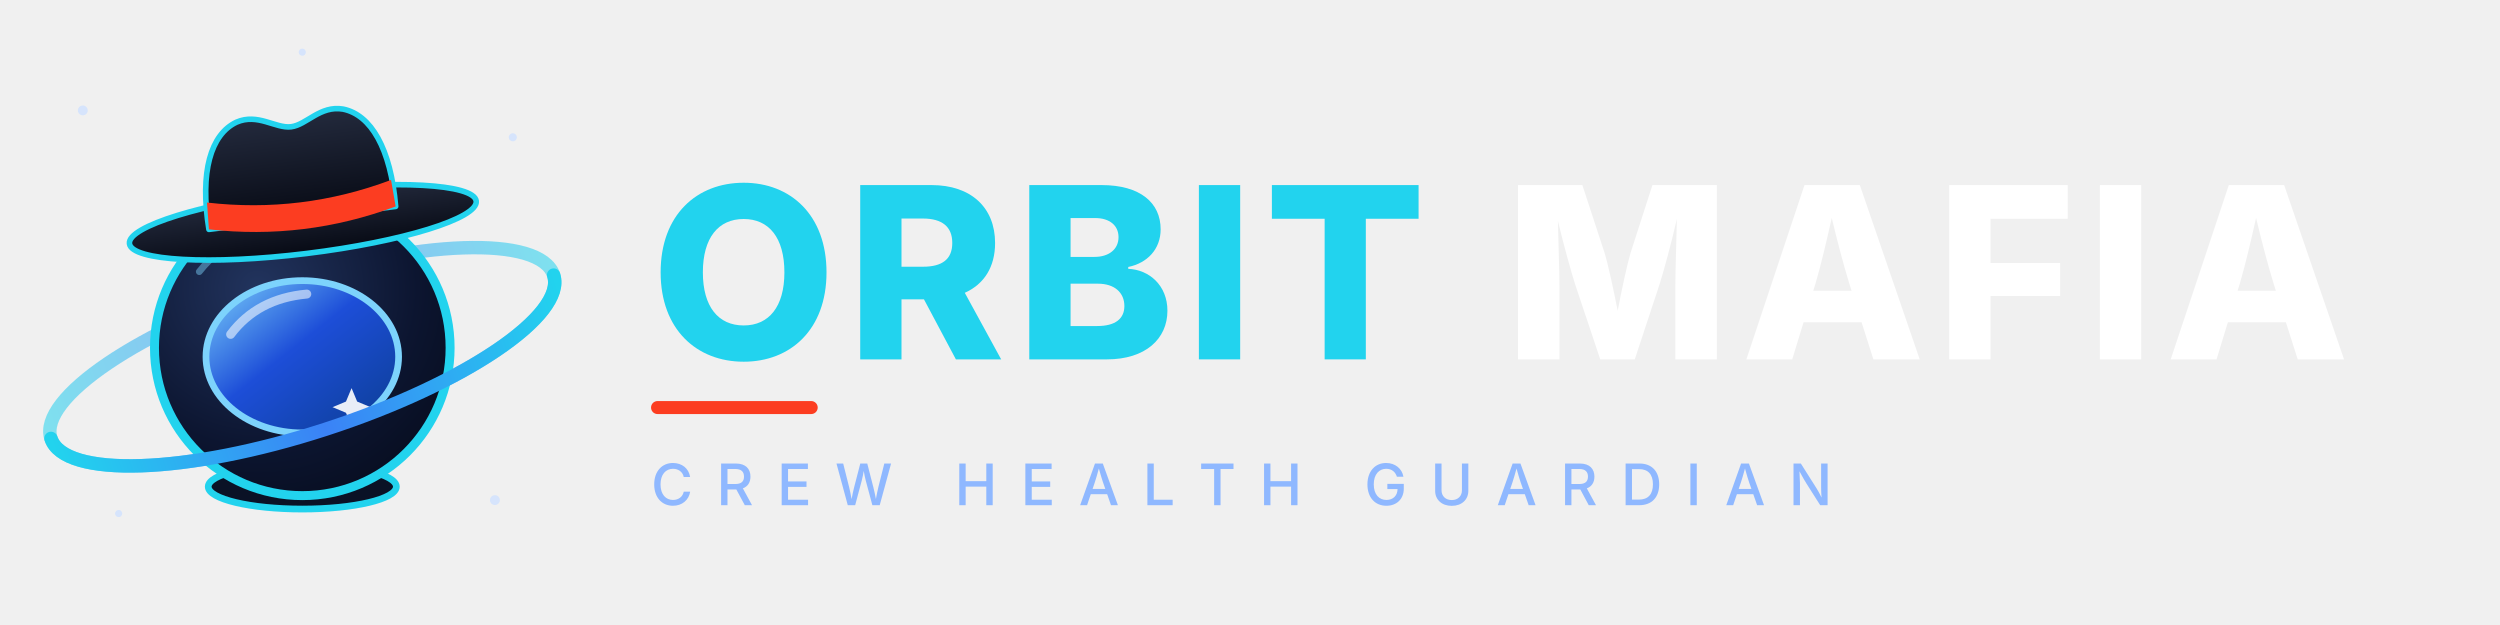
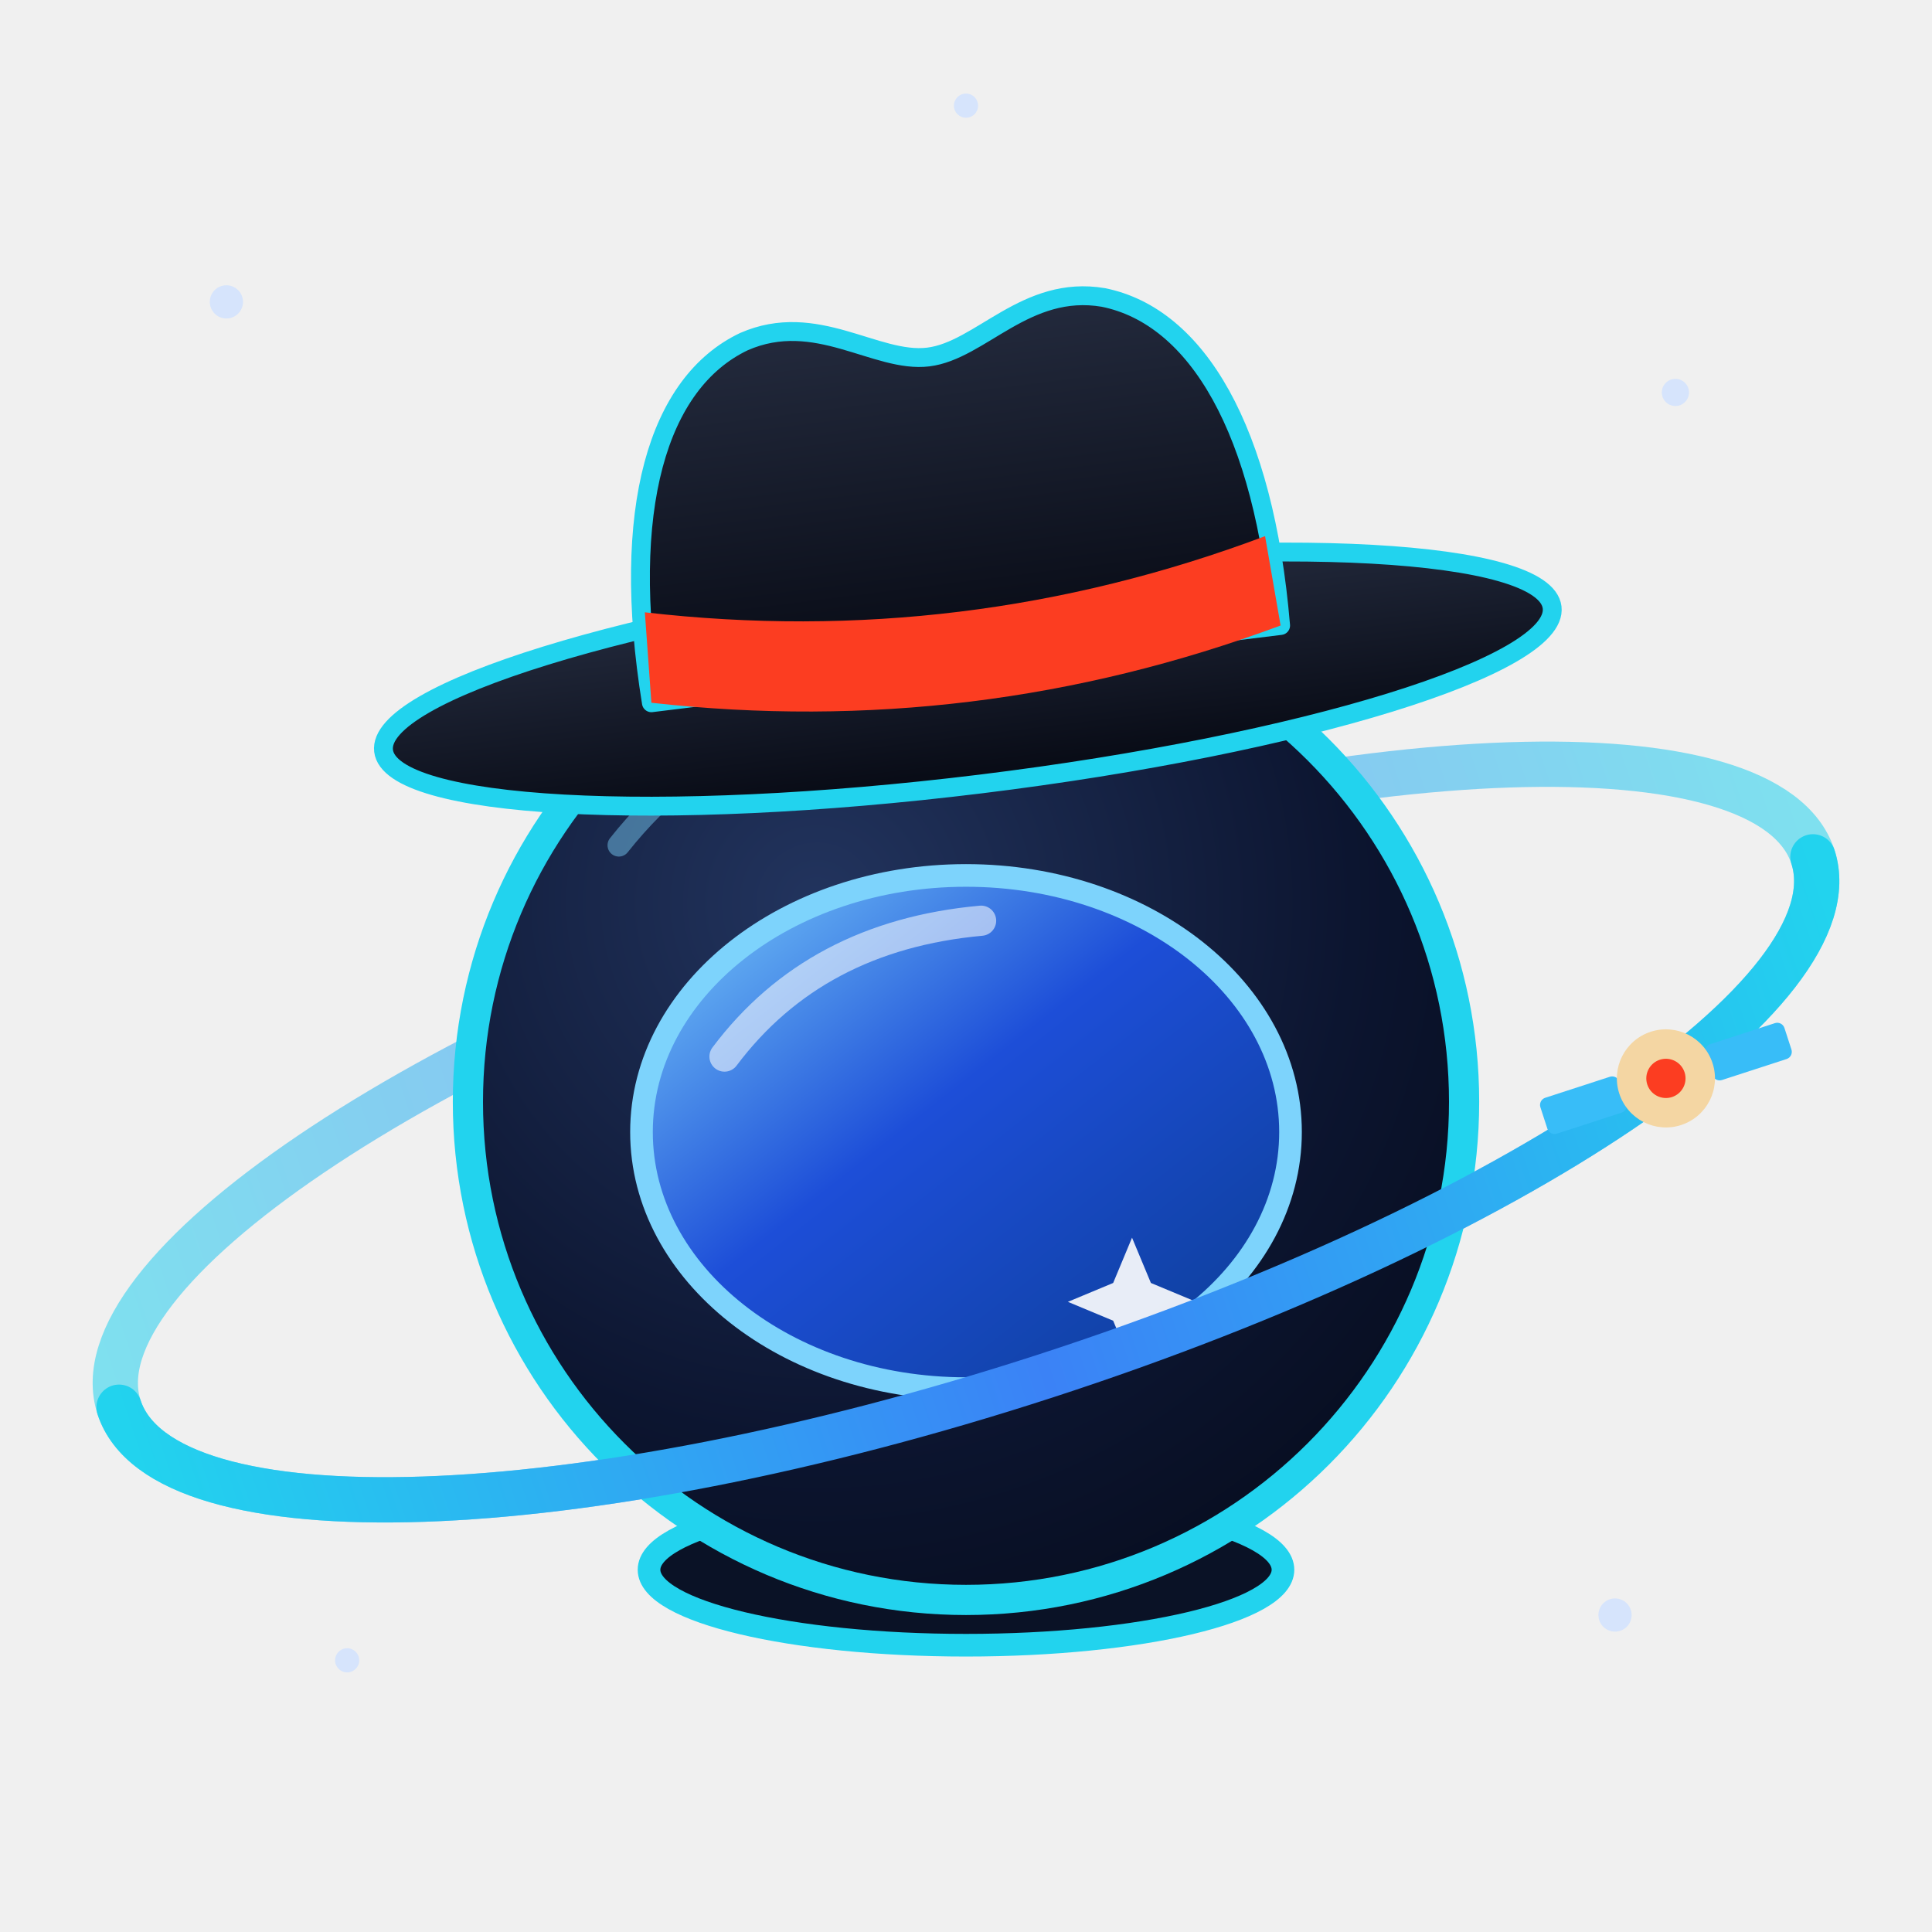
- <svg xmlns="http://www.w3.org/2000/svg" viewBox="0 0 960 240" width="960" height="240" role="img" aria-label="Orbit Mafia logo">
+ <svg xmlns="http://www.w3.org/2000/svg" viewBox="0 0 256 256" width="256" height="256" role="img" aria-label="Orbit Mafia mark">
  <defs>
    <linearGradient id="ring" x1="0" y1="0" x2="1" y2="0">
      <stop offset="0" stop-color="#22d3ee" />
      <stop offset=".5" stop-color="#3b82f6" />
      <stop offset="1" stop-color="#22d3ee" />
    </linearGradient>
    <radialGradient id="helm" cx=".35" cy=".3" r=".9">
      <stop offset="0" stop-color="#22345e" />
      <stop offset=".6" stop-color="#0c1530" />
      <stop offset="1" stop-color="#050a18" />
    </radialGradient>
    <linearGradient id="visor" x1="0" y1="0" x2="1" y2="1">
      <stop offset="0" stop-color="#7dd3fc" />
      <stop offset=".45" stop-color="#1d4ed8" />
      <stop offset="1" stop-color="#0B3D91" />
    </linearGradient>
    <linearGradient id="hat" x1="0" y1="0" x2="0" y2="1">
      <stop offset="0" stop-color="#232a3d" />
      <stop offset="1" stop-color="#070a14" />
    </linearGradient>
    <clipPath id="backHalf">
      <rect x="-20" y="-40" width="300" height="190" />
    </clipPath>
    <clipPath id="frontHalf">
      <rect x="-20" y="150" width="300" height="140" />
    </clipPath>
  </defs>
-   <g transform="translate(6 8) scale(0.86)">
-     <g id="mark">
-       <circle cx="30" cy="40" r="2.2" fill="#cfe1ff" opacity=".8">
-         <animate attributeName="opacity" values=".25;1;.25" dur="2.6s" repeatCount="indefinite" />
-       </circle>
-       <circle cx="222" cy="52" r="1.8" fill="#cfe1ff" opacity=".8">
-         <animate attributeName="opacity" values=".25;1;.25" dur="3.4s" repeatCount="indefinite" />
-       </circle>
-       <circle cx="46" cy="220" r="1.6" fill="#cfe1ff" opacity=".8">
-         <animate attributeName="opacity" values=".25;1;.25" dur="4.1s" repeatCount="indefinite" />
-       </circle>
-       <circle cx="214" cy="214" r="2.2" fill="#cfe1ff" opacity=".8">
-         <animate attributeName="opacity" values=".25;1;.25" dur="3.0s" repeatCount="indefinite" />
-       </circle>
-       <circle cx="128" cy="14" r="1.6" fill="#cfe1ff" opacity=".8">
-         <animate attributeName="opacity" values=".25;1;.25" dur="3.7s" repeatCount="indefinite" />
-       </circle>
-       <g transform="rotate(-18 128 150)">
-         <path d="M10 150 A118 34 0 1 1 246 150 A118 34 0 1 1 10 150" fill="none" stroke="url(#ring)" stroke-width="6" stroke-linecap="round" opacity=".55" />
-         <g clip-path="url(#backHalf)">
-           <g>
-             <g>
-               <rect x="-17" y="-2.5" width="11" height="5" rx="1" fill="#38bdf8" />
-               <rect x="6" y="-2.5" width="11" height="5" rx="1" fill="#38bdf8" />
-               <circle r="6.5" fill="#F4D6A3" />
-               <circle r="2.6" fill="#FC3D21" />
-             </g>
-             <animateMotion dur="9s" repeatCount="indefinite" begin="-0.00s" path="M10 150 A118 34 0 1 1 246 150 A118 34 0 1 1 10 150" rotate="0" />
-           </g>
-         </g>
-       </g>
-       <ellipse cx="128" cy="208" rx="42" ry="10" fill="#0a1226" stroke="#22d3ee" stroke-width="3" />
-       <circle cx="128" cy="146" r="66" fill="url(#helm)" stroke="#22d3ee" stroke-width="4" />
-       <path d="M82 112 A58 58 0 0 1 128 90" fill="none" stroke="#7dd3fc" stroke-width="3" stroke-linecap="round" opacity=".45" />
-       <ellipse cx="128" cy="150" rx="43" ry="34" fill="url(#visor)" stroke="#7dd3fc" stroke-width="3" />
-       <path d="M96 140 Q108 124 130 122" fill="none" stroke="#fff" stroke-width="4" stroke-linecap="round" opacity=".55" />
-       <path d="M150 164 l2.5 6 l6 2.5 l-6 2.5 l-2.5 6 l-2.5 -6 l-6 -2.5 l6 -2.5 z" fill="#fff" opacity=".9" />
-       <g transform="rotate(-7 128 88)">
-         <ellipse cx="128" cy="90" rx="78" ry="14" fill="url(#hat)" stroke="#22d3ee" stroke-width="2.5" />
-         <path d="M86 88 C85 62 92 46 104 42 C114 39 121 47 128 47 C135 47 142 39 152 42 C164 46 171 62 170 88 Z" fill="url(#hat)" stroke="#22d3ee" stroke-width="2.5" stroke-linejoin="round" />
-         <path d="M86.6 76 Q128 86 169.4 76 L170 88 Q128 98 86 88 Z" fill="#FC3D21" />
-       </g>
-       <g transform="rotate(-18 128 150)">
-         <path d="M10 150 A118 34 0 0 0 246 150" fill="none" stroke="url(#ring)" stroke-width="6" stroke-linecap="round" />
-         <g clip-path="url(#frontHalf)">
-           <g>
-             <g>
-               <rect x="-17" y="-2.5" width="11" height="5" rx="1" fill="#38bdf8" />
-               <rect x="6" y="-2.5" width="11" height="5" rx="1" fill="#38bdf8" />
-               <circle r="6.5" fill="#F4D6A3" />
-               <circle r="2.6" fill="#FC3D21" />
-             </g>
-             <animateMotion dur="9s" repeatCount="indefinite" begin="-0.00s" path="M10 150 A118 34 0 1 1 246 150 A118 34 0 1 1 10 150" rotate="0" />
-           </g>
+   <g id="mark">
+     <circle cx="30" cy="40" r="2.2" fill="#cfe1ff" opacity=".8" />
+     <circle cx="222" cy="52" r="1.8" fill="#cfe1ff" opacity=".8" />
+     <circle cx="46" cy="220" r="1.6" fill="#cfe1ff" opacity=".8" />
+     <circle cx="214" cy="214" r="2.2" fill="#cfe1ff" opacity=".8" />
+     <circle cx="128" cy="14" r="1.6" fill="#cfe1ff" opacity=".8" />
+     <g transform="rotate(-18 128 150)">
+       <path d="M10 150 A118 34 0 1 1 246 150 A118 34 0 1 1 10 150" fill="none" stroke="url(#ring)" stroke-width="6" stroke-linecap="round" opacity=".55" />
+     </g>
+     <ellipse cx="128" cy="208" rx="42" ry="10" fill="#0a1226" stroke="#22d3ee" stroke-width="3" />
+     <circle cx="128" cy="146" r="66" fill="url(#helm)" stroke="#22d3ee" stroke-width="4" />
+     <path d="M82 112 A58 58 0 0 1 128 90" fill="none" stroke="#7dd3fc" stroke-width="3" stroke-linecap="round" opacity=".45" />
+     <ellipse cx="128" cy="150" rx="43" ry="34" fill="url(#visor)" stroke="#7dd3fc" stroke-width="3" />
+     <path d="M96 140 Q108 124 130 122" fill="none" stroke="#fff" stroke-width="4" stroke-linecap="round" opacity=".55" />
+     <path d="M150 164 l2.5 6 l6 2.5 l-6 2.5 l-2.5 6 l-2.5 -6 l-6 -2.5 l6 -2.5 z" fill="#fff" opacity=".9" />
+     <g transform="rotate(-7 128 88)">
+       <ellipse cx="128" cy="90" rx="78" ry="14" fill="url(#hat)" stroke="#22d3ee" stroke-width="2.5" />
+       <path d="M86 88 C85 62 92 46 104 42 C114 39 121 47 128 47 C135 47 142 39 152 42 C164 46 171 62 170 88 Z" fill="url(#hat)" stroke="#22d3ee" stroke-width="2.5" stroke-linejoin="round" />
+       <path d="M86.6 76 Q128 86 169.4 76 L170 88 Q128 98 86 88 Z" fill="#FC3D21" />
+     </g>
+     <g transform="rotate(-18 128 150)">
+       <path d="M10 150 A118 34 0 0 0 246 150" fill="none" stroke="url(#ring)" stroke-width="6" stroke-linecap="round" />
+       <g transform="translate(218.4 171.9)">
+         <g>
+           <rect x="-17" y="-2.5" width="11" height="5" rx="1" fill="#38bdf8" />
+           <rect x="6" y="-2.5" width="11" height="5" rx="1" fill="#38bdf8" />
+           <circle r="6.5" fill="#F4D6A3" />
+           <circle r="2.6" fill="#FC3D21" />
        </g>
      </g>
    </g>
  </g>
-   <path transform="translate(250.00 138) scale(0.04492 -0.04492)" d="M792 -20C1191 -20 1500 253 1500 744C1500 1236 1191 1510 792 1510C391 1510 82 1236 82 744C82 255 391 -20 792 -20ZM792 290C575 290 443 450 443 744C443 1039 575 1200 792 1200C1008 1200 1140 1040 1140 744C1140 450 1008 290 792 290Z" fill="#22d3ee" />
-   <path transform="translate(325.11 138) scale(0.04492 -0.04492)" d="M116 0H469V513H661L934 0H1321L1010 569C1175 643 1269 789 1269 995C1269 1299 1062 1490 726 1490H116ZM469 792V1204H651C817 1204 903 1134 903 995C903 856 817 792 652 792Z" fill="#22d3ee" />
-   <path transform="translate(390.03 138) scale(0.04492 -0.04492)" d="M116 0H780C1110 0 1297 176 1297 416C1297 632 1141 767 962 774V790C1124 823 1239 941 1239 1112C1239 1337 1067 1490 734 1490H116ZM469 285V647H704C843 647 929 572 929 456C929 350 855 285 697 285ZM469 876V1208H680C802 1208 879 1145 879 1045C879 938 793 876 674 876Z" fill="#22d3ee" />
-   <path transform="translate(455.16 138) scale(0.04492 -0.04492)" d="M469 1490H116V0H469Z" fill="#22d3ee" />
-   <path transform="translate(485.44 138) scale(0.04492 -0.04492)" d="M66 1202H517V0H869V1202H1320V1490H66Z" fill="#22d3ee" />
-   <path transform="translate(577.71 138) scale(0.04492 -0.04492)" d="M116 0H470V642C470 753 461 987 457 1183C508 973 569 752 604 642L819 0H1114L1326 642C1362 756 1425 987 1474 1200C1470 999 1461 755 1461 642V0H1816V1490H1265L1078 910C1048 808 1002 594 968 416C933 594 887 808 856 910L666 1490H116Z" fill="#ffffff" />
-   <path transform="translate(668.49 138) scale(0.04492 -0.04492)" d="M47 0H439L536 317H1032L1133 0H1529L1017 1490H544ZM619 587 639 651C688 820 732 1008 777 1209C825 1009 874 821 926 651L946 587Z" fill="#ffffff" />
-   <path transform="translate(743.29 138) scale(0.04492 -0.04492)" d="M116 0H469V542H1064V824H469V1202H1129V1490H116Z" fill="#ffffff" />
-   <path transform="translate(801.15 138) scale(0.04492 -0.04492)" d="M469 1490H116V0H469Z" fill="#ffffff" />
-   <path transform="translate(831.43 138) scale(0.04492 -0.04492)" d="M47 0H439L536 317H1032L1133 0H1529L1017 1490H544ZM619 587 639 651C688 820 732 1008 777 1209C825 1009 874 821 926 651L946 587Z" fill="#ffffff" />
-   <rect x="250" y="154" width="64" height="5" rx="2.5" fill="#FC3D21" />
-   <path transform="translate(250.00 194) scale(0.01074 -0.01074)" d="M784 -20C1113 -20 1353 188 1399 483H1169C1131 293 972 188 786 188C531 188 339 382 339 744C339 1104 530 1302 786 1302C972 1302 1131 1198 1169 1008H1398C1348 1324 1098 1510 784 1510C398 1510 113 1222 113 744C113 268 397 -20 784 -20Z" fill="#8fb8ff" />
-   <path transform="translate(275.13 194) scale(0.01074 -0.01074)" d="M165 0H393V563H697C701 563 706 563 710 563L1012 0H1271L943 602C1124 670 1215 822 1215 1022C1215 1297 1044 1490 699 1490H165ZM393 758V1295H673C893 1295 984 1190 984 1022C984 855 893 758 675 758Z" fill="#8fb8ff" />
-   <path transform="translate(298.39 194) scale(0.01074 -0.01074)" d="M165 0H1109V196H393V655H1053V850H393V1294H1103V1490H165Z" fill="#8fb8ff" />
-   <path transform="translate(320.66 194) scale(0.01074 -0.01074)" d="M455 0H719L955 883C984 993 1004 1103 1026 1225C1048 1096 1071 983 1097 883L1334 0H1597L2003 1490H1761L1546 636C1515 506 1487 364 1461 223C1433 364 1405 506 1371 636L1152 1490H902L681 636C647 505 618 361 591 217C566 361 538 505 506 636L291 1490H51Z" fill="#8fb8ff" />
-   <path transform="translate(366.59 194) scale(0.01074 -0.01074)" d="M165 0H393V664H1131V0H1360V1490H1131V860H393V1490H165Z" fill="#8fb8ff" />
-   <path transform="translate(391.97 194) scale(0.01074 -0.01074)" d="M165 0H1109V196H393V655H1053V850H393V1294H1103V1490H165Z" fill="#8fb8ff" />
-   <path transform="translate(414.23 194) scale(0.01074 -0.01074)" d="M51 0H298L431 393H1017L1154 0H1401L861 1490H581ZM496 583 579 829C616 943 662 1098 720 1311C779 1100 824 948 864 829L950 583Z" fill="#8fb8ff" />
-   <path transform="translate(438.83 194) scale(0.01074 -0.01074)" d="M165 0H1068V196H393V1490H165Z" fill="#8fb8ff" />
-   <path transform="translate(460.27 194) scale(0.01074 -0.01074)" d="M90 1294H555V0H784V1294H1247V1490H90Z" fill="#8fb8ff" />
-   <path transform="translate(483.63 194) scale(0.01074 -0.01074)" d="M165 0H393V664H1131V0H1360V1490H1131V860H393V1490H165Z" fill="#8fb8ff" />
-   <path transform="translate(523.88 194) scale(0.01074 -0.01074)" d="M791 -20C1152 -20 1413 216 1413 593V764H825V576H1190C1185 338 1028 188 792 188C529 188 339 386 339 745C339 1105 532 1302 783 1302C979 1302 1112 1193 1166 1019H1400C1350 1309 1102 1510 781 1510C395 1510 113 1220 113 744C113 273 386 -20 791 -20Z" fill="#8fb8ff" />
-   <path transform="translate(549.33 194) scale(0.01074 -0.01074)" d="M759 -23C1115 -23 1351 199 1351 512V1490H1122V531C1122 330 983 184 759 184C534 184 393 330 393 531V1490H165V512C165 199 400 -23 759 -23Z" fill="#8fb8ff" />
-   <path transform="translate(574.61 194) scale(0.01074 -0.01074)" d="M51 0H298L431 393H1017L1154 0H1401L861 1490H581ZM496 583 579 829C616 943 662 1098 720 1311C779 1100 824 948 864 829L950 583Z" fill="#8fb8ff" />
-   <path transform="translate(599.21 194) scale(0.01074 -0.01074)" d="M165 0H393V563H697C701 563 706 563 710 563L1012 0H1271L943 602C1124 670 1215 822 1215 1022C1215 1297 1044 1490 699 1490H165ZM393 758V1295H673C893 1295 984 1190 984 1022C984 855 893 758 675 758Z" fill="#8fb8ff" />
-   <path transform="translate(622.46 194) scale(0.01074 -0.01074)" d="M650 0C1103 0 1366 281 1366 747C1366 1210 1103 1490 664 1490H165V0ZM393 200V1290H649C974 1290 1142 1097 1142 747C1142 394 974 200 637 200Z" fill="#8fb8ff" />
-   <path transform="translate(647.34 194) scale(0.01074 -0.01074)" d="M393 1490H165V0H393Z" fill="#8fb8ff" />
-   <path transform="translate(662.34 194) scale(0.01074 -0.01074)" d="M51 0H298L431 393H1017L1154 0H1401L861 1490H581ZM496 583 579 829C616 943 662 1098 720 1311C779 1100 824 948 864 829L950 583Z" fill="#8fb8ff" />
-   <path transform="translate(686.93 194) scale(0.01074 -0.01074)" d="M165 0H396V795C396 872 388 1026 379 1213C487 1013 544 910 617 793L1120 0H1384V1490H1153V642C1153 556 1157 417 1168 273C1102 416 1035 529 989 603L428 1490H165Z" fill="#8fb8ff" />
</svg>
